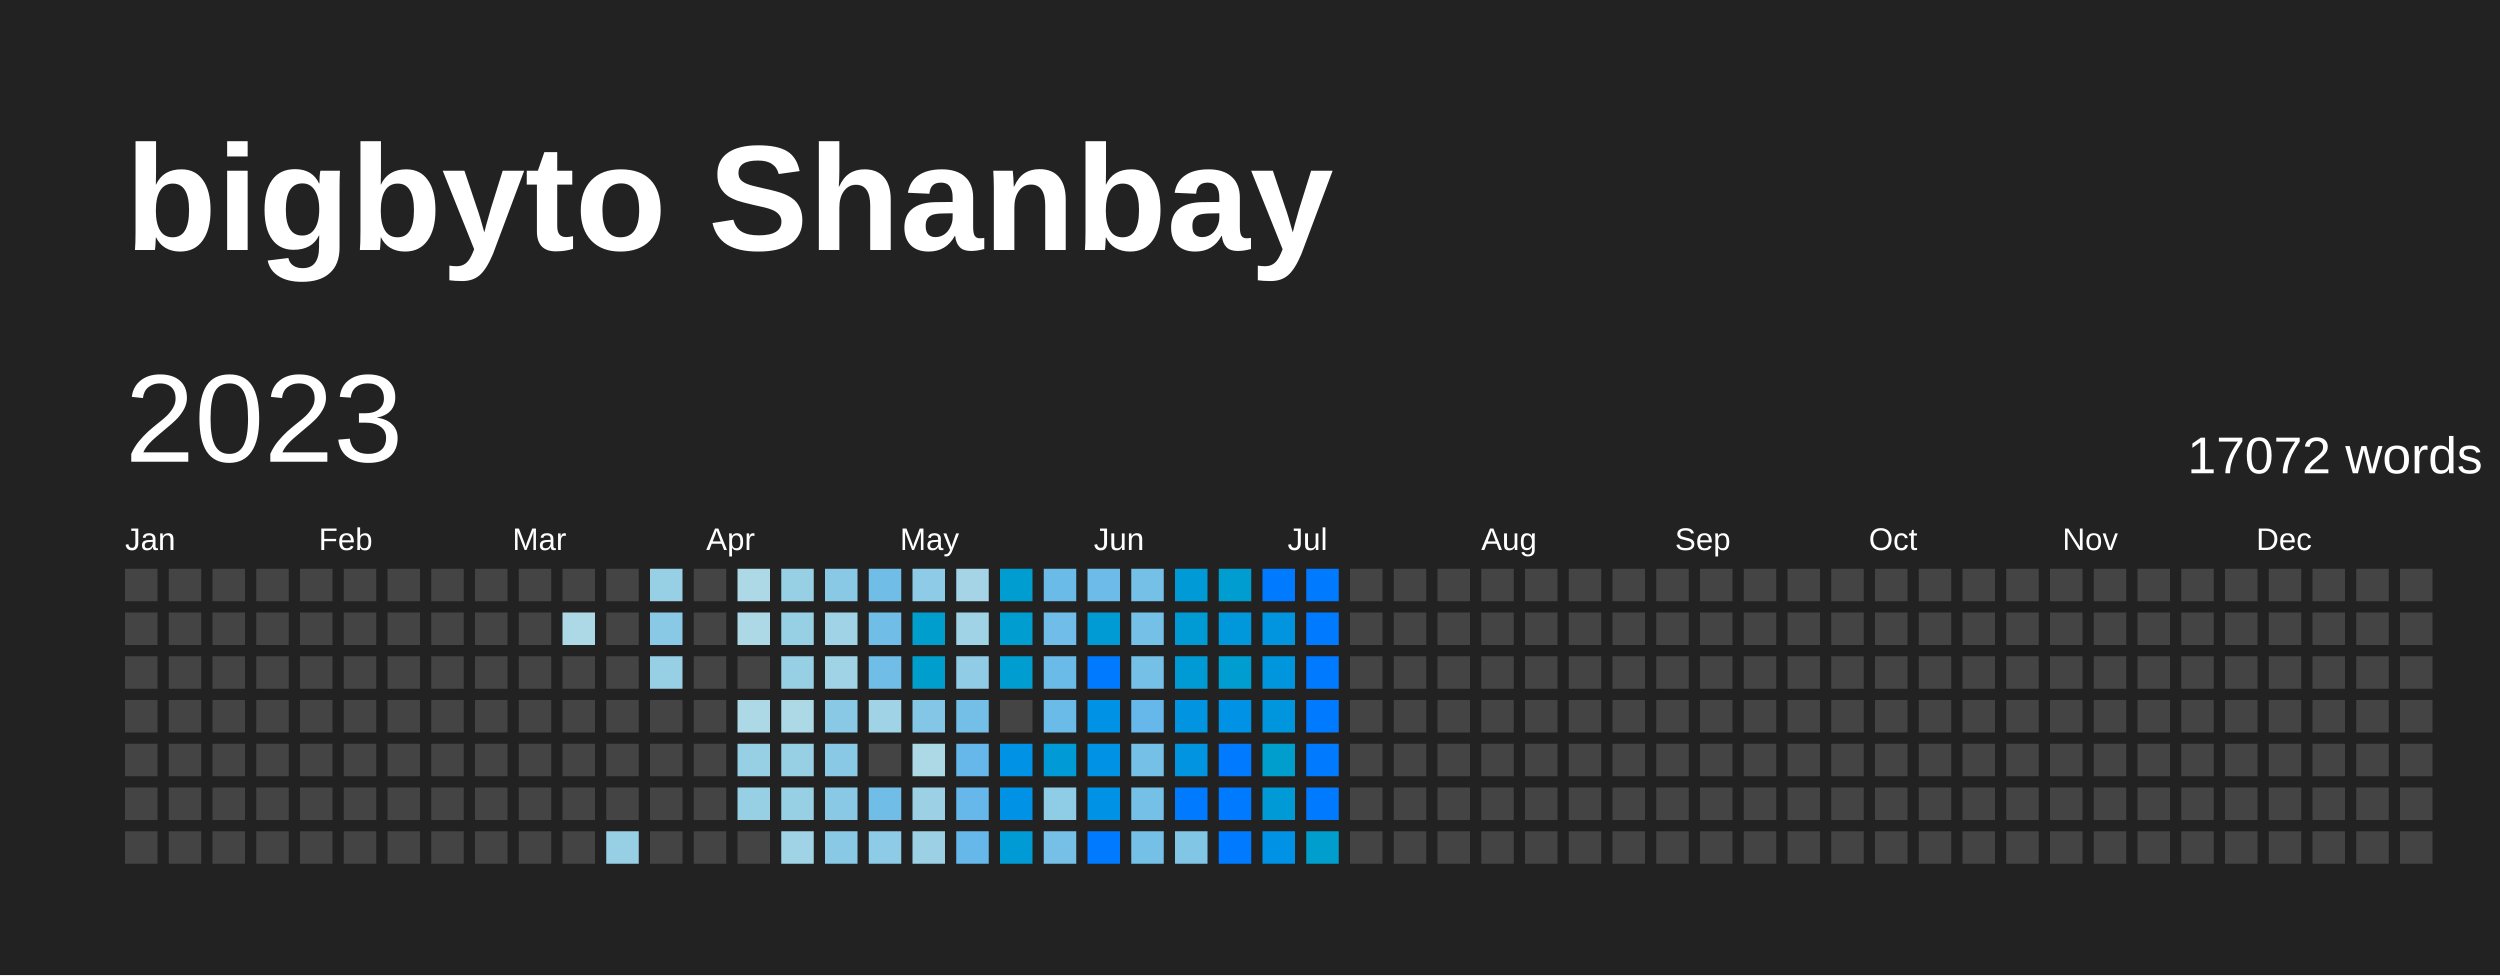
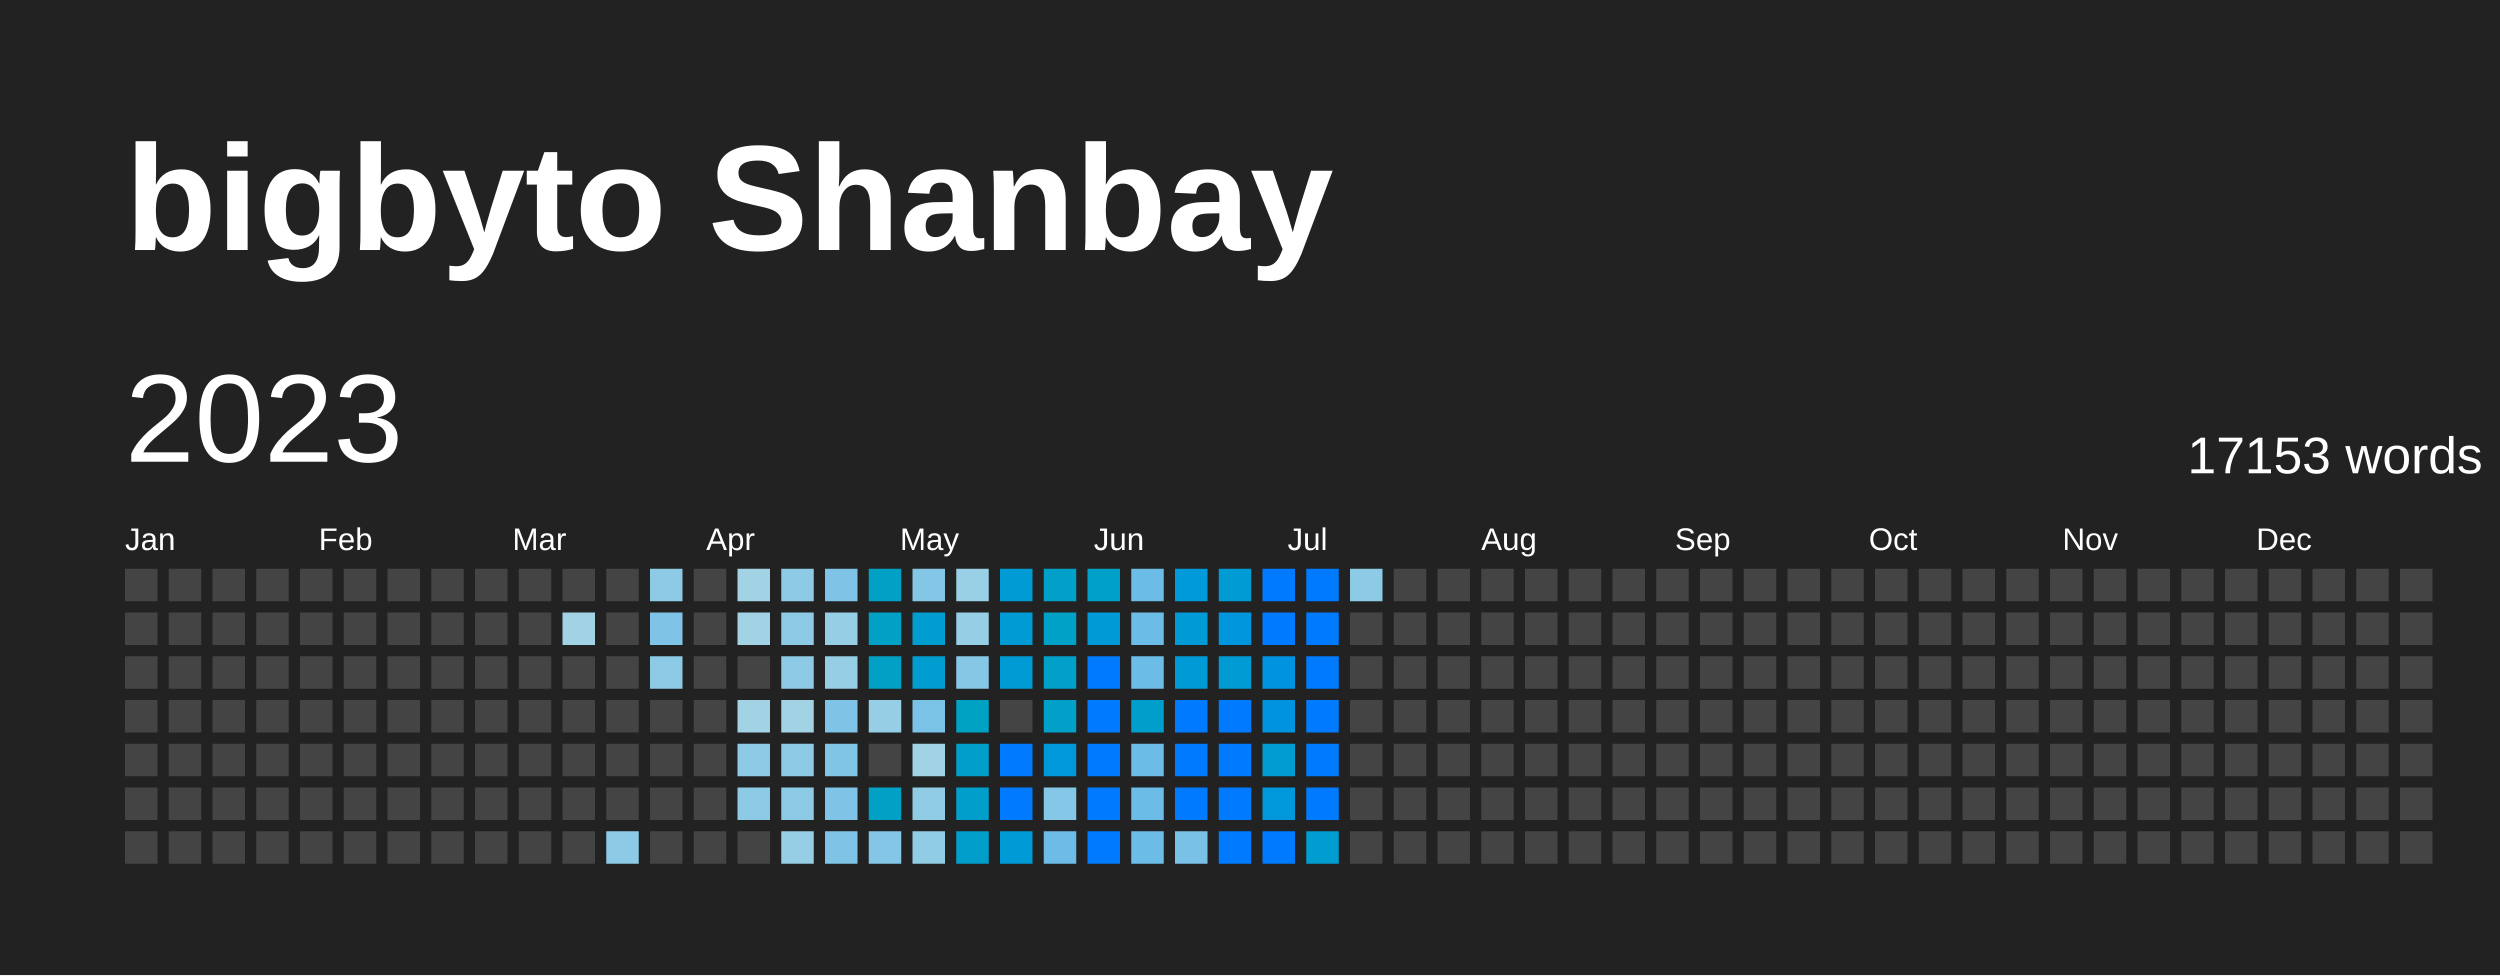
<svg xmlns="http://www.w3.org/2000/svg" baseProfile="full" height="78mm" version="1.1" viewBox="0,0,200,78" width="200mm">
  <defs />
  <rect fill="#222222" height="78" width="200" x="0" y="0" />
  <text fill="#FFFFFF" style="font-size:12px; font-family:Arial; font-weight:bold;" x="10" y="20">bigbyto Shanbay</text>
  <text dominant-baseline="hanging" fill="#FFFFFF" style="font-size:10.0px; font-family:Arial;" x="10" y="30">2023</text>
-   <text dominant-baseline="hanging" fill="#FFFFFF" style="font-size:4.125px; font-family:Arial;" x="175" y="35">17072 words</text>
+   <text dominant-baseline="hanging" fill="#FFFFFF" style="font-size:4.125px; font-family:Arial;" x="175" y="35">17153 words</text>
  <text fill="#FFFFFF" style="font-size:2.5px; font-family:Arial" x="10.0" y="44">Jan</text>
  <text fill="#FFFFFF" style="font-size:2.5px; font-family:Arial" x="25.5" y="44">Feb</text>
  <text fill="#FFFFFF" style="font-size:2.5px; font-family:Arial" x="41.0" y="44">Mar</text>
  <text fill="#FFFFFF" style="font-size:2.5px; font-family:Arial" x="56.5" y="44">Apr</text>
  <text fill="#FFFFFF" style="font-size:2.5px; font-family:Arial" x="72.0" y="44">May</text>
  <text fill="#FFFFFF" style="font-size:2.5px; font-family:Arial" x="87.5" y="44">Jun</text>
  <text fill="#FFFFFF" style="font-size:2.5px; font-family:Arial" x="103.0" y="44">Jul</text>
  <text fill="#FFFFFF" style="font-size:2.5px; font-family:Arial" x="118.5" y="44">Aug</text>
  <text fill="#FFFFFF" style="font-size:2.5px; font-family:Arial" x="134.0" y="44">Sep</text>
  <text fill="#FFFFFF" style="font-size:2.5px; font-family:Arial" x="149.5" y="44">Oct</text>
  <text fill="#FFFFFF" style="font-size:2.5px; font-family:Arial" x="165.0" y="44">Nov</text>
  <text fill="#FFFFFF" style="font-size:2.5px; font-family:Arial" x="180.5" y="44">Dec</text>
  <rect fill="#444444" height="2.6" width="2.6" x="10.0" y="45.5" />
  <rect fill="#444444" height="2.6" width="2.6" x="10.0" y="49.0" />
  <rect fill="#444444" height="2.6" width="2.6" x="10.0" y="52.5" />
  <rect fill="#444444" height="2.6" width="2.6" x="10.0" y="56.0" />
  <rect fill="#444444" height="2.6" width="2.6" x="10.0" y="59.5" />
  <rect fill="#444444" height="2.6" width="2.6" x="10.0" y="63.0" />
  <rect fill="#444444" height="2.6" width="2.6" x="10.0" y="66.5" />
  <rect fill="#444444" height="2.6" width="2.6" x="13.5" y="45.5" />
  <rect fill="#444444" height="2.6" width="2.6" x="13.5" y="49.0" />
  <rect fill="#444444" height="2.6" width="2.6" x="13.5" y="52.5" />
  <rect fill="#444444" height="2.6" width="2.6" x="13.5" y="56.0" />
  <rect fill="#444444" height="2.6" width="2.6" x="13.5" y="59.5" />
  <rect fill="#444444" height="2.6" width="2.6" x="13.5" y="63.0" />
  <rect fill="#444444" height="2.6" width="2.6" x="13.5" y="66.5" />
  <rect fill="#444444" height="2.6" width="2.6" x="17.0" y="45.5" />
  <rect fill="#444444" height="2.6" width="2.6" x="17.0" y="49.0" />
  <rect fill="#444444" height="2.6" width="2.6" x="17.0" y="52.5" />
  <rect fill="#444444" height="2.6" width="2.6" x="17.0" y="56.0" />
  <rect fill="#444444" height="2.6" width="2.6" x="17.0" y="59.5" />
  <rect fill="#444444" height="2.6" width="2.6" x="17.0" y="63.0" />
  <rect fill="#444444" height="2.6" width="2.6" x="17.0" y="66.5" />
  <rect fill="#444444" height="2.6" width="2.6" x="20.5" y="45.5" />
  <rect fill="#444444" height="2.6" width="2.6" x="20.5" y="49.0" />
  <rect fill="#444444" height="2.6" width="2.6" x="20.5" y="52.5" />
  <rect fill="#444444" height="2.6" width="2.6" x="20.5" y="56.0" />
  <rect fill="#444444" height="2.6" width="2.6" x="20.5" y="59.5" />
  <rect fill="#444444" height="2.6" width="2.6" x="20.5" y="63.0" />
  <rect fill="#444444" height="2.6" width="2.6" x="20.5" y="66.5" />
  <rect fill="#444444" height="2.6" width="2.6" x="24.0" y="45.5" />
  <rect fill="#444444" height="2.6" width="2.6" x="24.0" y="49.0" />
  <rect fill="#444444" height="2.6" width="2.6" x="24.0" y="52.5" />
  <rect fill="#444444" height="2.6" width="2.6" x="24.0" y="56.0" />
  <rect fill="#444444" height="2.6" width="2.6" x="24.0" y="59.5" />
  <rect fill="#444444" height="2.6" width="2.6" x="24.0" y="63.0" />
  <rect fill="#444444" height="2.6" width="2.6" x="24.0" y="66.5" />
  <rect fill="#444444" height="2.6" width="2.6" x="27.5" y="45.5" />
  <rect fill="#444444" height="2.6" width="2.6" x="27.5" y="49.0" />
  <rect fill="#444444" height="2.6" width="2.6" x="27.5" y="52.5" />
  <rect fill="#444444" height="2.6" width="2.6" x="27.5" y="56.0" />
  <rect fill="#444444" height="2.6" width="2.6" x="27.5" y="59.5" />
  <rect fill="#444444" height="2.6" width="2.6" x="27.5" y="63.0" />
  <rect fill="#444444" height="2.6" width="2.6" x="27.5" y="66.5" />
  <rect fill="#444444" height="2.6" width="2.6" x="31.0" y="45.5" />
  <rect fill="#444444" height="2.6" width="2.6" x="31.0" y="49.0" />
  <rect fill="#444444" height="2.6" width="2.6" x="31.0" y="52.5" />
  <rect fill="#444444" height="2.6" width="2.6" x="31.0" y="56.0" />
  <rect fill="#444444" height="2.6" width="2.6" x="31.0" y="59.5" />
  <rect fill="#444444" height="2.6" width="2.6" x="31.0" y="63.0" />
  <rect fill="#444444" height="2.6" width="2.6" x="31.0" y="66.5" />
  <rect fill="#444444" height="2.6" width="2.6" x="34.5" y="45.5" />
  <rect fill="#444444" height="2.6" width="2.6" x="34.5" y="49.0" />
  <rect fill="#444444" height="2.6" width="2.6" x="34.5" y="52.5" />
  <rect fill="#444444" height="2.6" width="2.6" x="34.5" y="56.0" />
  <rect fill="#444444" height="2.6" width="2.6" x="34.5" y="59.5" />
  <rect fill="#444444" height="2.6" width="2.6" x="34.5" y="63.0" />
  <rect fill="#444444" height="2.6" width="2.6" x="34.5" y="66.5" />
  <rect fill="#444444" height="2.6" width="2.6" x="38.0" y="45.5" />
  <rect fill="#444444" height="2.6" width="2.6" x="38.0" y="49.0" />
  <rect fill="#444444" height="2.6" width="2.6" x="38.0" y="52.5" />
  <rect fill="#444444" height="2.6" width="2.6" x="38.0" y="56.0" />
  <rect fill="#444444" height="2.6" width="2.6" x="38.0" y="59.5" />
  <rect fill="#444444" height="2.6" width="2.6" x="38.0" y="63.0" />
  <rect fill="#444444" height="2.6" width="2.6" x="38.0" y="66.5" />
  <rect fill="#444444" height="2.6" width="2.6" x="41.5" y="45.5" />
  <rect fill="#444444" height="2.6" width="2.6" x="41.5" y="49.0" />
  <rect fill="#444444" height="2.6" width="2.6" x="41.5" y="52.5" />
  <rect fill="#444444" height="2.6" width="2.6" x="41.5" y="56.0" />
  <rect fill="#444444" height="2.6" width="2.6" x="41.5" y="59.5" />
  <rect fill="#444444" height="2.6" width="2.6" x="41.5" y="63.0" />
  <rect fill="#444444" height="2.6" width="2.6" x="41.5" y="66.5" />
  <rect fill="#444444" height="2.6" width="2.6" x="45.0" y="45.5" />
-   <rect fill="#add8e6" height="2.6" width="2.6" x="45.0" y="49.0" />
+   <rect fill="#a2d3e5" height="2.6" width="2.6" x="45.0" y="49.0" />
  <rect fill="#444444" height="2.6" width="2.6" x="45.0" y="52.5" />
  <rect fill="#444444" height="2.6" width="2.6" x="45.0" y="56.0" />
  <rect fill="#444444" height="2.6" width="2.6" x="45.0" y="59.5" />
  <rect fill="#444444" height="2.6" width="2.6" x="45.0" y="63.0" />
  <rect fill="#444444" height="2.6" width="2.6" x="45.0" y="66.5" />
  <rect fill="#444444" height="2.6" width="2.6" x="48.5" y="45.5" />
  <rect fill="#444444" height="2.6" width="2.6" x="48.5" y="49.0" />
  <rect fill="#444444" height="2.6" width="2.6" x="48.5" y="52.5" />
  <rect fill="#444444" height="2.6" width="2.6" x="48.5" y="56.0" />
  <rect fill="#444444" height="2.6" width="2.6" x="48.5" y="59.5" />
  <rect fill="#444444" height="2.6" width="2.6" x="48.5" y="63.0" />
-   <rect fill="#97cfe5" height="2.6" width="2.6" x="48.5" y="66.5" />
-   <rect fill="#97cfe5" height="2.6" width="2.6" x="52.0" y="45.5" />
-   <rect fill="#89c9e6" height="2.6" width="2.6" x="52.0" y="49.0" />
-   <rect fill="#97cfe5" height="2.6" width="2.6" x="52.0" y="52.5" />
+   <rect fill="#8dcae6" height="2.6" width="2.6" x="48.5" y="66.5" />
+   <rect fill="#8dcae6" height="2.6" width="2.6" x="52.0" y="45.5" />
+   <rect fill="#7fc4e6" height="2.6" width="2.6" x="52.0" y="49.0" />
+   <rect fill="#8dcae6" height="2.6" width="2.6" x="52.0" y="52.5" />
  <rect fill="#444444" height="2.6" width="2.6" x="52.0" y="56.0" />
  <rect fill="#444444" height="2.6" width="2.6" x="52.0" y="59.5" />
  <rect fill="#444444" height="2.6" width="2.6" x="52.0" y="63.0" />
  <rect fill="#444444" height="2.6" width="2.6" x="52.0" y="66.5" />
  <rect fill="#444444" height="2.6" width="2.6" x="55.5" y="45.5" />
  <rect fill="#444444" height="2.6" width="2.6" x="55.5" y="49.0" />
  <rect fill="#444444" height="2.6" width="2.6" x="55.5" y="52.5" />
  <rect fill="#444444" height="2.6" width="2.6" x="55.5" y="56.0" />
  <rect fill="#444444" height="2.6" width="2.6" x="55.5" y="59.5" />
  <rect fill="#444444" height="2.6" width="2.6" x="55.5" y="63.0" />
  <rect fill="#444444" height="2.6" width="2.6" x="55.5" y="66.5" />
-   <rect fill="#add8e6" height="2.6" width="2.6" x="59.0" y="45.5" />
-   <rect fill="#add8e6" height="2.6" width="2.6" x="59.0" y="49.0" />
+   <rect fill="#a2d3e5" height="2.6" width="2.6" x="59.0" y="45.5" />
+   <rect fill="#a2d3e5" height="2.6" width="2.6" x="59.0" y="49.0" />
  <rect fill="#444444" height="2.6" width="2.6" x="59.0" y="52.5" />
-   <rect fill="#add8e6" height="2.6" width="2.6" x="59.0" y="56.0" />
-   <rect fill="#97cfe5" height="2.6" width="2.6" x="59.0" y="59.5" />
-   <rect fill="#97cfe5" height="2.6" width="2.6" x="59.0" y="63.0" />
+   <rect fill="#a2d3e5" height="2.6" width="2.6" x="59.0" y="56.0" />
+   <rect fill="#8dcae6" height="2.6" width="2.6" x="59.0" y="59.5" />
+   <rect fill="#8dcae6" height="2.6" width="2.6" x="59.0" y="63.0" />
  <rect fill="#444444" height="2.6" width="2.6" x="59.0" y="66.5" />
-   <rect fill="#97cfe5" height="2.6" width="2.6" x="62.5" y="45.5" />
-   <rect fill="#97cfe5" height="2.6" width="2.6" x="62.5" y="49.0" />
-   <rect fill="#97cfe5" height="2.6" width="2.6" x="62.5" y="52.5" />
-   <rect fill="#add8e6" height="2.6" width="2.6" x="62.5" y="56.0" />
-   <rect fill="#97cfe5" height="2.6" width="2.6" x="62.5" y="59.5" />
-   <rect fill="#97cfe5" height="2.6" width="2.6" x="62.5" y="63.0" />
-   <rect fill="#a0d3e5" height="2.6" width="2.6" x="62.5" y="66.5" />
-   <rect fill="#89c9e6" height="2.6" width="2.6" x="66.0" y="45.5" />
-   <rect fill="#a0d3e5" height="2.6" width="2.6" x="66.0" y="49.0" />
-   <rect fill="#a0d3e5" height="2.6" width="2.6" x="66.0" y="52.5" />
-   <rect fill="#89c9e6" height="2.6" width="2.6" x="66.0" y="56.0" />
-   <rect fill="#89c9e6" height="2.6" width="2.6" x="66.0" y="59.5" />
-   <rect fill="#89c9e6" height="2.6" width="2.6" x="66.0" y="63.0" />
-   <rect fill="#89c9e6" height="2.6" width="2.6" x="66.0" y="66.5" />
-   <rect fill="#70bde8" height="2.6" width="2.6" x="69.5" y="45.5" />
-   <rect fill="#70bde8" height="2.6" width="2.6" x="69.5" y="49.0" />
-   <rect fill="#70bde8" height="2.6" width="2.6" x="69.5" y="52.5" />
-   <rect fill="#a0d3e5" height="2.6" width="2.6" x="69.5" y="56.0" />
+   <rect fill="#8dcae6" height="2.6" width="2.6" x="62.5" y="45.5" />
+   <rect fill="#8dcae6" height="2.6" width="2.6" x="62.5" y="49.0" />
+   <rect fill="#8dcae6" height="2.6" width="2.6" x="62.5" y="52.5" />
+   <rect fill="#a2d3e5" height="2.6" width="2.6" x="62.5" y="56.0" />
+   <rect fill="#8dcae6" height="2.6" width="2.6" x="62.5" y="59.5" />
+   <rect fill="#8dcae6" height="2.6" width="2.6" x="62.5" y="63.0" />
+   <rect fill="#95cee5" height="2.6" width="2.6" x="62.5" y="66.5" />
+   <rect fill="#7fc4e6" height="2.6" width="2.6" x="66.0" y="45.5" />
+   <rect fill="#95cee5" height="2.6" width="2.6" x="66.0" y="49.0" />
+   <rect fill="#95cee5" height="2.6" width="2.6" x="66.0" y="52.5" />
+   <rect fill="#7fc4e6" height="2.6" width="2.6" x="66.0" y="56.0" />
+   <rect fill="#80c5e6" height="2.6" width="2.6" x="66.0" y="59.5" />
+   <rect fill="#7fc4e6" height="2.6" width="2.6" x="66.0" y="63.0" />
+   <rect fill="#7fc4e6" height="2.6" width="2.6" x="66.0" y="66.5" />
+   <rect fill="#00a1c5" height="2.6" width="2.6" x="69.5" y="45.5" />
+   <rect fill="#00a1c5" height="2.6" width="2.6" x="69.5" y="49.0" />
+   <rect fill="#00a1c5" height="2.6" width="2.6" x="69.5" y="52.5" />
+   <rect fill="#95cee5" height="2.6" width="2.6" x="69.5" y="56.0" />
  <rect fill="#444444" height="2.6" width="2.6" x="69.5" y="59.5" />
-   <rect fill="#70bde8" height="2.6" width="2.6" x="69.5" y="63.0" />
-   <rect fill="#8dcbe6" height="2.6" width="2.6" x="69.5" y="66.5" />
-   <rect fill="#8dcbe6" height="2.6" width="2.6" x="73.0" y="45.5" />
-   <rect fill="#009ecd" height="2.6" width="2.6" x="73.0" y="49.0" />
-   <rect fill="#009ecd" height="2.6" width="2.6" x="73.0" y="52.5" />
-   <rect fill="#84c6e6" height="2.6" width="2.6" x="73.0" y="56.0" />
-   <rect fill="#add8e6" height="2.6" width="2.6" x="73.0" y="59.5" />
-   <rect fill="#9cd1e5" height="2.6" width="2.6" x="73.0" y="63.0" />
-   <rect fill="#9cd1e5" height="2.6" width="2.6" x="73.0" y="66.5" />
-   <rect fill="#a4d4e6" height="2.6" width="2.6" x="76.5" y="45.5" />
-   <rect fill="#a0d3e5" height="2.6" width="2.6" x="76.5" y="49.0" />
-   <rect fill="#90cce5" height="2.6" width="2.6" x="76.5" y="52.5" />
-   <rect fill="#73bfe7" height="2.6" width="2.6" x="76.5" y="56.0" />
-   <rect fill="#65b8e9" height="2.6" width="2.6" x="76.5" y="59.5" />
-   <rect fill="#65b8e9" height="2.6" width="2.6" x="76.5" y="63.0" />
-   <rect fill="#65b8e9" height="2.6" width="2.6" x="76.5" y="66.5" />
-   <rect fill="#009dd1" height="2.6" width="2.6" x="80.0" y="45.5" />
-   <rect fill="#009dd1" height="2.6" width="2.6" x="80.0" y="49.0" />
-   <rect fill="#009dd1" height="2.6" width="2.6" x="80.0" y="52.5" />
+   <rect fill="#00a1c5" height="2.6" width="2.6" x="69.5" y="63.0" />
+   <rect fill="#84c6e6" height="2.6" width="2.6" x="69.5" y="66.5" />
+   <rect fill="#84c6e6" height="2.6" width="2.6" x="73.0" y="45.5" />
+   <rect fill="#009dd1" height="2.6" width="2.6" x="73.0" y="49.0" />
+   <rect fill="#009dd1" height="2.6" width="2.6" x="73.0" y="52.5" />
+   <rect fill="#7bc2e7" height="2.6" width="2.6" x="73.0" y="56.0" />
+   <rect fill="#a2d3e5" height="2.6" width="2.6" x="73.0" y="59.5" />
+   <rect fill="#91cce5" height="2.6" width="2.6" x="73.0" y="63.0" />
+   <rect fill="#91cce5" height="2.6" width="2.6" x="73.0" y="66.5" />
+   <rect fill="#99d0e5" height="2.6" width="2.6" x="76.5" y="45.5" />
+   <rect fill="#95cee5" height="2.6" width="2.6" x="76.5" y="49.0" />
+   <rect fill="#86c7e6" height="2.6" width="2.6" x="76.5" y="52.5" />
+   <rect fill="#00a2c3" height="2.6" width="2.6" x="76.5" y="56.0" />
+   <rect fill="#009fcb" height="2.6" width="2.6" x="76.5" y="59.5" />
+   <rect fill="#009fcb" height="2.6" width="2.6" x="76.5" y="63.0" />
+   <rect fill="#009fcb" height="2.6" width="2.6" x="76.5" y="66.5" />
+   <rect fill="#009bd4" height="2.6" width="2.6" x="80.0" y="45.5" />
+   <rect fill="#009bd4" height="2.6" width="2.6" x="80.0" y="49.0" />
+   <rect fill="#009bd4" height="2.6" width="2.6" x="80.0" y="52.5" />
  <rect fill="#444444" height="2.6" width="2.6" x="80.0" y="56.0" />
-   <rect fill="#0092e4" height="2.6" width="2.6" x="80.0" y="59.5" />
-   <rect fill="#0092e4" height="2.6" width="2.6" x="80.0" y="63.0" />
-   <rect fill="#009bd4" height="2.6" width="2.6" x="80.0" y="66.5" />
-   <rect fill="#6bbbe8" height="2.6" width="2.6" x="83.5" y="45.5" />
-   <rect fill="#6fbde8" height="2.6" width="2.6" x="83.5" y="49.0" />
-   <rect fill="#6bbbe8" height="2.6" width="2.6" x="83.5" y="52.5" />
-   <rect fill="#6bbbe8" height="2.6" width="2.6" x="83.5" y="56.0" />
-   <rect fill="#009ad7" height="2.6" width="2.6" x="83.5" y="59.5" />
-   <rect fill="#8fcce5" height="2.6" width="2.6" x="83.5" y="63.0" />
-   <rect fill="#76c0e7" height="2.6" width="2.6" x="83.5" y="66.5" />
-   <rect fill="#6cbbe8" height="2.6" width="2.6" x="87.0" y="45.5" />
-   <rect fill="#009bd4" height="2.6" width="2.6" x="87.0" y="49.0" />
+   <rect fill="#007BFF" height="2.6" width="2.6" x="80.0" y="59.5" />
+   <rect fill="#007BFF" height="2.6" width="2.6" x="80.0" y="63.0" />
+   <rect fill="#009ad7" height="2.6" width="2.6" x="80.0" y="66.5" />
+   <rect fill="#00a0c8" height="2.6" width="2.6" x="83.5" y="45.5" />
+   <rect fill="#00a1c6" height="2.6" width="2.6" x="83.5" y="49.0" />
+   <rect fill="#00a0c8" height="2.6" width="2.6" x="83.5" y="52.5" />
+   <rect fill="#00a0c8" height="2.6" width="2.6" x="83.5" y="56.0" />
+   <rect fill="#0098da" height="2.6" width="2.6" x="83.5" y="59.5" />
+   <rect fill="#85c7e6" height="2.6" width="2.6" x="83.5" y="63.0" />
+   <rect fill="#6dbce8" height="2.6" width="2.6" x="83.5" y="66.5" />
+   <rect fill="#00a1c8" height="2.6" width="2.6" x="87.0" y="45.5" />
+   <rect fill="#009ad7" height="2.6" width="2.6" x="87.0" y="49.0" />
  <rect fill="#007BFF" height="2.6" width="2.6" x="87.0" y="52.5" />
-   <rect fill="#0092e4" height="2.6" width="2.6" x="87.0" y="56.0" />
-   <rect fill="#0092e4" height="2.6" width="2.6" x="87.0" y="59.5" />
-   <rect fill="#0092e4" height="2.6" width="2.6" x="87.0" y="63.0" />
+   <rect fill="#007BFF" height="2.6" width="2.6" x="87.0" y="56.0" />
+   <rect fill="#007BFF" height="2.6" width="2.6" x="87.0" y="59.5" />
+   <rect fill="#007BFF" height="2.6" width="2.6" x="87.0" y="63.0" />
  <rect fill="#007BFF" height="2.6" width="2.6" x="87.0" y="66.5" />
-   <rect fill="#75c0e7" height="2.6" width="2.6" x="90.5" y="45.5" />
-   <rect fill="#75c0e7" height="2.6" width="2.6" x="90.5" y="49.0" />
-   <rect fill="#75c0e7" height="2.6" width="2.6" x="90.5" y="52.5" />
-   <rect fill="#65b8e9" height="2.6" width="2.6" x="90.5" y="56.0" />
-   <rect fill="#75c0e7" height="2.6" width="2.6" x="90.5" y="59.5" />
-   <rect fill="#75c0e7" height="2.6" width="2.6" x="90.5" y="63.0" />
-   <rect fill="#75c0e7" height="2.6" width="2.6" x="90.5" y="66.5" />
-   <rect fill="#009ad6" height="2.6" width="2.6" x="94.0" y="45.5" />
-   <rect fill="#009bd4" height="2.6" width="2.6" x="94.0" y="49.0" />
-   <rect fill="#009bd4" height="2.6" width="2.6" x="94.0" y="52.5" />
-   <rect fill="#0094e1" height="2.6" width="2.6" x="94.0" y="56.0" />
-   <rect fill="#0094e1" height="2.6" width="2.6" x="94.0" y="59.5" />
+   <rect fill="#6cbce8" height="2.6" width="2.6" x="90.5" y="45.5" />
+   <rect fill="#6cbce8" height="2.6" width="2.6" x="90.5" y="49.0" />
+   <rect fill="#6cbce8" height="2.6" width="2.6" x="90.5" y="52.5" />
+   <rect fill="#009fcb" height="2.6" width="2.6" x="90.5" y="56.0" />
+   <rect fill="#6cbce8" height="2.6" width="2.6" x="90.5" y="59.5" />
+   <rect fill="#6cbce8" height="2.6" width="2.6" x="90.5" y="63.0" />
+   <rect fill="#6cbce8" height="2.6" width="2.6" x="90.5" y="66.5" />
+   <rect fill="#0099d9" height="2.6" width="2.6" x="94.0" y="45.5" />
+   <rect fill="#009ad7" height="2.6" width="2.6" x="94.0" y="49.0" />
+   <rect fill="#009ad7" height="2.6" width="2.6" x="94.0" y="52.5" />
+   <rect fill="#007BFF" height="2.6" width="2.6" x="94.0" y="56.0" />
+   <rect fill="#007BFF" height="2.6" width="2.6" x="94.0" y="59.5" />
  <rect fill="#007BFF" height="2.6" width="2.6" x="94.0" y="63.0" />
-   <rect fill="#82c6e6" height="2.6" width="2.6" x="94.0" y="66.5" />
-   <rect fill="#009dd1" height="2.6" width="2.6" x="97.5" y="45.5" />
-   <rect fill="#0098db" height="2.6" width="2.6" x="97.5" y="49.0" />
-   <rect fill="#009dd1" height="2.6" width="2.6" x="97.5" y="52.5" />
-   <rect fill="#0092e4" height="2.6" width="2.6" x="97.5" y="56.0" />
+   <rect fill="#79c1e7" height="2.6" width="2.6" x="94.0" y="66.5" />
+   <rect fill="#009bd5" height="2.6" width="2.6" x="97.5" y="45.5" />
+   <rect fill="#0096dd" height="2.6" width="2.6" x="97.5" y="49.0" />
+   <rect fill="#009bd4" height="2.6" width="2.6" x="97.5" y="52.5" />
+   <rect fill="#007BFF" height="2.6" width="2.6" x="97.5" y="56.0" />
  <rect fill="#007BFF" height="2.6" width="2.6" x="97.5" y="59.5" />
  <rect fill="#007BFF" height="2.6" width="2.6" x="97.5" y="63.0" />
  <rect fill="#007BFF" height="2.6" width="2.6" x="97.5" y="66.5" />
  <rect fill="#007BFF" height="2.6" width="2.6" x="101.0" y="45.5" />
-   <rect fill="#0095de" height="2.6" width="2.6" x="101.0" y="49.0" />
-   <rect fill="#0096de" height="2.6" width="2.6" x="101.0" y="52.5" />
-   <rect fill="#0096de" height="2.6" width="2.6" x="101.0" y="56.0" />
-   <rect fill="#009ecd" height="2.6" width="2.6" x="101.0" y="59.5" />
-   <rect fill="#009ad7" height="2.6" width="2.6" x="101.0" y="63.0" />
-   <rect fill="#0092e4" height="2.6" width="2.6" x="101.0" y="66.5" />
+   <rect fill="#007BFF" height="2.6" width="2.6" x="101.0" y="49.0" />
+   <rect fill="#0094e0" height="2.6" width="2.6" x="101.0" y="52.5" />
+   <rect fill="#0094e0" height="2.6" width="2.6" x="101.0" y="56.0" />
+   <rect fill="#009dd1" height="2.6" width="2.6" x="101.0" y="59.5" />
+   <rect fill="#0098da" height="2.6" width="2.6" x="101.0" y="63.0" />
+   <rect fill="#007BFF" height="2.6" width="2.6" x="101.0" y="66.5" />
  <rect fill="#007BFF" height="2.6" width="2.6" x="104.5" y="45.5" />
  <rect fill="#007BFF" height="2.6" width="2.6" x="104.5" y="49.0" />
  <rect fill="#007BFF" height="2.6" width="2.6" x="104.5" y="52.5" />
  <rect fill="#007BFF" height="2.6" width="2.6" x="104.5" y="56.0" />
  <rect fill="#007BFF" height="2.6" width="2.6" x="104.5" y="59.5" />
  <rect fill="#007BFF" height="2.6" width="2.6" x="104.5" y="63.0" />
-   <rect fill="#009ecd" height="2.6" width="2.6" x="104.5" y="66.5" />
-   <rect fill="#444444" height="2.6" width="2.6" x="108.0" y="45.5" />
+   <rect fill="#009dd1" height="2.6" width="2.6" x="104.5" y="66.5" />
+   <rect fill="#8ccae6" height="2.6" width="2.6" x="108.0" y="45.5" />
  <rect fill="#444444" height="2.6" width="2.6" x="108.0" y="49.0" />
  <rect fill="#444444" height="2.6" width="2.6" x="108.0" y="52.5" />
  <rect fill="#444444" height="2.6" width="2.6" x="108.0" y="56.0" />
  <rect fill="#444444" height="2.6" width="2.6" x="108.0" y="59.5" />
  <rect fill="#444444" height="2.6" width="2.6" x="108.0" y="63.0" />
  <rect fill="#444444" height="2.6" width="2.6" x="108.0" y="66.5" />
  <rect fill="#444444" height="2.6" width="2.6" x="111.5" y="45.5" />
  <rect fill="#444444" height="2.6" width="2.6" x="111.5" y="49.0" />
  <rect fill="#444444" height="2.6" width="2.6" x="111.5" y="52.5" />
  <rect fill="#444444" height="2.6" width="2.6" x="111.5" y="56.0" />
  <rect fill="#444444" height="2.6" width="2.6" x="111.5" y="59.5" />
  <rect fill="#444444" height="2.6" width="2.6" x="111.5" y="63.0" />
  <rect fill="#444444" height="2.6" width="2.6" x="111.5" y="66.5" />
  <rect fill="#444444" height="2.6" width="2.6" x="115.0" y="45.5" />
  <rect fill="#444444" height="2.6" width="2.6" x="115.0" y="49.0" />
  <rect fill="#444444" height="2.6" width="2.6" x="115.0" y="52.5" />
  <rect fill="#444444" height="2.6" width="2.6" x="115.0" y="56.0" />
  <rect fill="#444444" height="2.6" width="2.6" x="115.0" y="59.5" />
  <rect fill="#444444" height="2.6" width="2.6" x="115.0" y="63.0" />
  <rect fill="#444444" height="2.6" width="2.6" x="115.0" y="66.5" />
  <rect fill="#444444" height="2.6" width="2.6" x="118.5" y="45.5" />
  <rect fill="#444444" height="2.6" width="2.6" x="118.5" y="49.0" />
  <rect fill="#444444" height="2.6" width="2.6" x="118.5" y="52.5" />
  <rect fill="#444444" height="2.6" width="2.6" x="118.5" y="56.0" />
  <rect fill="#444444" height="2.6" width="2.6" x="118.5" y="59.5" />
  <rect fill="#444444" height="2.6" width="2.6" x="118.5" y="63.0" />
  <rect fill="#444444" height="2.6" width="2.6" x="118.5" y="66.5" />
  <rect fill="#444444" height="2.6" width="2.6" x="122.0" y="45.5" />
  <rect fill="#444444" height="2.6" width="2.6" x="122.0" y="49.0" />
  <rect fill="#444444" height="2.6" width="2.6" x="122.0" y="52.5" />
  <rect fill="#444444" height="2.6" width="2.6" x="122.0" y="56.0" />
  <rect fill="#444444" height="2.6" width="2.6" x="122.0" y="59.5" />
  <rect fill="#444444" height="2.6" width="2.6" x="122.0" y="63.0" />
  <rect fill="#444444" height="2.6" width="2.6" x="122.0" y="66.5" />
  <rect fill="#444444" height="2.6" width="2.6" x="125.5" y="45.5" />
  <rect fill="#444444" height="2.6" width="2.6" x="125.5" y="49.0" />
  <rect fill="#444444" height="2.6" width="2.6" x="125.5" y="52.5" />
  <rect fill="#444444" height="2.6" width="2.6" x="125.5" y="56.0" />
  <rect fill="#444444" height="2.6" width="2.6" x="125.5" y="59.5" />
  <rect fill="#444444" height="2.6" width="2.6" x="125.5" y="63.0" />
  <rect fill="#444444" height="2.6" width="2.6" x="125.5" y="66.5" />
  <rect fill="#444444" height="2.6" width="2.6" x="129.0" y="45.5" />
  <rect fill="#444444" height="2.6" width="2.6" x="129.0" y="49.0" />
  <rect fill="#444444" height="2.6" width="2.6" x="129.0" y="52.5" />
  <rect fill="#444444" height="2.6" width="2.6" x="129.0" y="56.0" />
  <rect fill="#444444" height="2.6" width="2.6" x="129.0" y="59.5" />
  <rect fill="#444444" height="2.6" width="2.6" x="129.0" y="63.0" />
  <rect fill="#444444" height="2.6" width="2.6" x="129.0" y="66.5" />
  <rect fill="#444444" height="2.6" width="2.6" x="132.5" y="45.5" />
  <rect fill="#444444" height="2.6" width="2.6" x="132.5" y="49.0" />
  <rect fill="#444444" height="2.6" width="2.6" x="132.5" y="52.5" />
  <rect fill="#444444" height="2.6" width="2.6" x="132.5" y="56.0" />
  <rect fill="#444444" height="2.6" width="2.6" x="132.5" y="59.5" />
  <rect fill="#444444" height="2.6" width="2.6" x="132.5" y="63.0" />
  <rect fill="#444444" height="2.6" width="2.6" x="132.5" y="66.5" />
  <rect fill="#444444" height="2.6" width="2.6" x="136.0" y="45.5" />
  <rect fill="#444444" height="2.6" width="2.6" x="136.0" y="49.0" />
  <rect fill="#444444" height="2.6" width="2.6" x="136.0" y="52.5" />
  <rect fill="#444444" height="2.6" width="2.6" x="136.0" y="56.0" />
  <rect fill="#444444" height="2.6" width="2.6" x="136.0" y="59.5" />
  <rect fill="#444444" height="2.6" width="2.6" x="136.0" y="63.0" />
  <rect fill="#444444" height="2.6" width="2.6" x="136.0" y="66.5" />
  <rect fill="#444444" height="2.6" width="2.6" x="139.5" y="45.5" />
  <rect fill="#444444" height="2.6" width="2.6" x="139.5" y="49.0" />
  <rect fill="#444444" height="2.6" width="2.6" x="139.5" y="52.5" />
  <rect fill="#444444" height="2.6" width="2.6" x="139.5" y="56.0" />
  <rect fill="#444444" height="2.6" width="2.6" x="139.5" y="59.5" />
  <rect fill="#444444" height="2.6" width="2.6" x="139.5" y="63.0" />
  <rect fill="#444444" height="2.6" width="2.6" x="139.5" y="66.5" />
  <rect fill="#444444" height="2.6" width="2.6" x="143.0" y="45.5" />
  <rect fill="#444444" height="2.6" width="2.6" x="143.0" y="49.0" />
  <rect fill="#444444" height="2.6" width="2.6" x="143.0" y="52.5" />
  <rect fill="#444444" height="2.6" width="2.6" x="143.0" y="56.0" />
  <rect fill="#444444" height="2.6" width="2.6" x="143.0" y="59.5" />
  <rect fill="#444444" height="2.6" width="2.6" x="143.0" y="63.0" />
  <rect fill="#444444" height="2.6" width="2.6" x="143.0" y="66.5" />
  <rect fill="#444444" height="2.6" width="2.6" x="146.5" y="45.5" />
  <rect fill="#444444" height="2.6" width="2.6" x="146.5" y="49.0" />
  <rect fill="#444444" height="2.6" width="2.6" x="146.5" y="52.5" />
  <rect fill="#444444" height="2.6" width="2.6" x="146.5" y="56.0" />
  <rect fill="#444444" height="2.6" width="2.6" x="146.5" y="59.5" />
  <rect fill="#444444" height="2.6" width="2.6" x="146.5" y="63.0" />
  <rect fill="#444444" height="2.6" width="2.6" x="146.5" y="66.5" />
  <rect fill="#444444" height="2.6" width="2.6" x="150.0" y="45.5" />
  <rect fill="#444444" height="2.6" width="2.6" x="150.0" y="49.0" />
  <rect fill="#444444" height="2.6" width="2.6" x="150.0" y="52.5" />
  <rect fill="#444444" height="2.6" width="2.6" x="150.0" y="56.0" />
  <rect fill="#444444" height="2.6" width="2.6" x="150.0" y="59.5" />
  <rect fill="#444444" height="2.6" width="2.6" x="150.0" y="63.0" />
  <rect fill="#444444" height="2.6" width="2.6" x="150.0" y="66.5" />
  <rect fill="#444444" height="2.6" width="2.6" x="153.5" y="45.5" />
  <rect fill="#444444" height="2.6" width="2.6" x="153.5" y="49.0" />
  <rect fill="#444444" height="2.6" width="2.6" x="153.5" y="52.5" />
  <rect fill="#444444" height="2.6" width="2.6" x="153.5" y="56.0" />
  <rect fill="#444444" height="2.6" width="2.6" x="153.5" y="59.5" />
  <rect fill="#444444" height="2.6" width="2.6" x="153.5" y="63.0" />
  <rect fill="#444444" height="2.6" width="2.6" x="153.5" y="66.5" />
  <rect fill="#444444" height="2.6" width="2.6" x="157.0" y="45.5" />
  <rect fill="#444444" height="2.6" width="2.6" x="157.0" y="49.0" />
  <rect fill="#444444" height="2.6" width="2.6" x="157.0" y="52.5" />
  <rect fill="#444444" height="2.6" width="2.6" x="157.0" y="56.0" />
  <rect fill="#444444" height="2.6" width="2.6" x="157.0" y="59.5" />
  <rect fill="#444444" height="2.6" width="2.6" x="157.0" y="63.0" />
  <rect fill="#444444" height="2.6" width="2.6" x="157.0" y="66.5" />
  <rect fill="#444444" height="2.6" width="2.6" x="160.5" y="45.5" />
  <rect fill="#444444" height="2.6" width="2.6" x="160.5" y="49.0" />
  <rect fill="#444444" height="2.6" width="2.6" x="160.5" y="52.5" />
  <rect fill="#444444" height="2.6" width="2.6" x="160.5" y="56.0" />
  <rect fill="#444444" height="2.6" width="2.6" x="160.5" y="59.5" />
  <rect fill="#444444" height="2.6" width="2.6" x="160.5" y="63.0" />
  <rect fill="#444444" height="2.6" width="2.6" x="160.5" y="66.5" />
  <rect fill="#444444" height="2.6" width="2.6" x="164.0" y="45.5" />
  <rect fill="#444444" height="2.6" width="2.6" x="164.0" y="49.0" />
  <rect fill="#444444" height="2.6" width="2.6" x="164.0" y="52.5" />
  <rect fill="#444444" height="2.6" width="2.6" x="164.0" y="56.0" />
  <rect fill="#444444" height="2.6" width="2.6" x="164.0" y="59.5" />
  <rect fill="#444444" height="2.6" width="2.6" x="164.0" y="63.0" />
  <rect fill="#444444" height="2.6" width="2.6" x="164.0" y="66.5" />
  <rect fill="#444444" height="2.6" width="2.6" x="167.5" y="45.5" />
  <rect fill="#444444" height="2.6" width="2.6" x="167.5" y="49.0" />
  <rect fill="#444444" height="2.6" width="2.6" x="167.5" y="52.5" />
  <rect fill="#444444" height="2.6" width="2.6" x="167.5" y="56.0" />
  <rect fill="#444444" height="2.6" width="2.6" x="167.5" y="59.5" />
  <rect fill="#444444" height="2.6" width="2.6" x="167.5" y="63.0" />
  <rect fill="#444444" height="2.6" width="2.6" x="167.5" y="66.5" />
  <rect fill="#444444" height="2.6" width="2.6" x="171.0" y="45.5" />
  <rect fill="#444444" height="2.6" width="2.6" x="171.0" y="49.0" />
  <rect fill="#444444" height="2.6" width="2.6" x="171.0" y="52.5" />
  <rect fill="#444444" height="2.6" width="2.6" x="171.0" y="56.0" />
  <rect fill="#444444" height="2.6" width="2.6" x="171.0" y="59.5" />
  <rect fill="#444444" height="2.6" width="2.6" x="171.0" y="63.0" />
  <rect fill="#444444" height="2.6" width="2.6" x="171.0" y="66.5" />
  <rect fill="#444444" height="2.6" width="2.6" x="174.5" y="45.5" />
  <rect fill="#444444" height="2.6" width="2.6" x="174.5" y="49.0" />
  <rect fill="#444444" height="2.6" width="2.6" x="174.5" y="52.5" />
  <rect fill="#444444" height="2.6" width="2.6" x="174.5" y="56.0" />
  <rect fill="#444444" height="2.6" width="2.6" x="174.5" y="59.5" />
  <rect fill="#444444" height="2.6" width="2.6" x="174.5" y="63.0" />
  <rect fill="#444444" height="2.6" width="2.6" x="174.5" y="66.5" />
  <rect fill="#444444" height="2.6" width="2.6" x="178.0" y="45.5" />
  <rect fill="#444444" height="2.6" width="2.6" x="178.0" y="49.0" />
  <rect fill="#444444" height="2.6" width="2.6" x="178.0" y="52.5" />
  <rect fill="#444444" height="2.6" width="2.6" x="178.0" y="56.0" />
  <rect fill="#444444" height="2.6" width="2.6" x="178.0" y="59.5" />
  <rect fill="#444444" height="2.6" width="2.6" x="178.0" y="63.0" />
  <rect fill="#444444" height="2.6" width="2.6" x="178.0" y="66.5" />
  <rect fill="#444444" height="2.6" width="2.6" x="181.5" y="45.5" />
  <rect fill="#444444" height="2.6" width="2.6" x="181.5" y="49.0" />
  <rect fill="#444444" height="2.6" width="2.6" x="181.5" y="52.5" />
  <rect fill="#444444" height="2.6" width="2.6" x="181.5" y="56.0" />
  <rect fill="#444444" height="2.6" width="2.6" x="181.5" y="59.5" />
  <rect fill="#444444" height="2.6" width="2.6" x="181.5" y="63.0" />
  <rect fill="#444444" height="2.6" width="2.6" x="181.5" y="66.5" />
  <rect fill="#444444" height="2.6" width="2.6" x="185.0" y="45.5" />
  <rect fill="#444444" height="2.6" width="2.6" x="185.0" y="49.0" />
  <rect fill="#444444" height="2.6" width="2.6" x="185.0" y="52.5" />
  <rect fill="#444444" height="2.6" width="2.6" x="185.0" y="56.0" />
  <rect fill="#444444" height="2.6" width="2.6" x="185.0" y="59.5" />
  <rect fill="#444444" height="2.6" width="2.6" x="185.0" y="63.0" />
  <rect fill="#444444" height="2.6" width="2.6" x="185.0" y="66.5" />
  <rect fill="#444444" height="2.6" width="2.6" x="188.5" y="45.5" />
  <rect fill="#444444" height="2.6" width="2.6" x="188.5" y="49.0" />
  <rect fill="#444444" height="2.6" width="2.6" x="188.5" y="52.5" />
  <rect fill="#444444" height="2.6" width="2.6" x="188.5" y="56.0" />
  <rect fill="#444444" height="2.6" width="2.6" x="188.5" y="59.5" />
  <rect fill="#444444" height="2.6" width="2.6" x="188.5" y="63.0" />
  <rect fill="#444444" height="2.6" width="2.6" x="188.5" y="66.5" />
  <rect fill="#444444" height="2.6" width="2.6" x="192.0" y="45.5" />
  <rect fill="#444444" height="2.6" width="2.6" x="192.0" y="49.0" />
  <rect fill="#444444" height="2.6" width="2.6" x="192.0" y="52.5" />
  <rect fill="#444444" height="2.6" width="2.6" x="192.0" y="56.0" />
  <rect fill="#444444" height="2.6" width="2.6" x="192.0" y="59.5" />
  <rect fill="#444444" height="2.6" width="2.6" x="192.0" y="63.0" />
  <rect fill="#444444" height="2.6" width="2.6" x="192.0" y="66.5" />
</svg>
